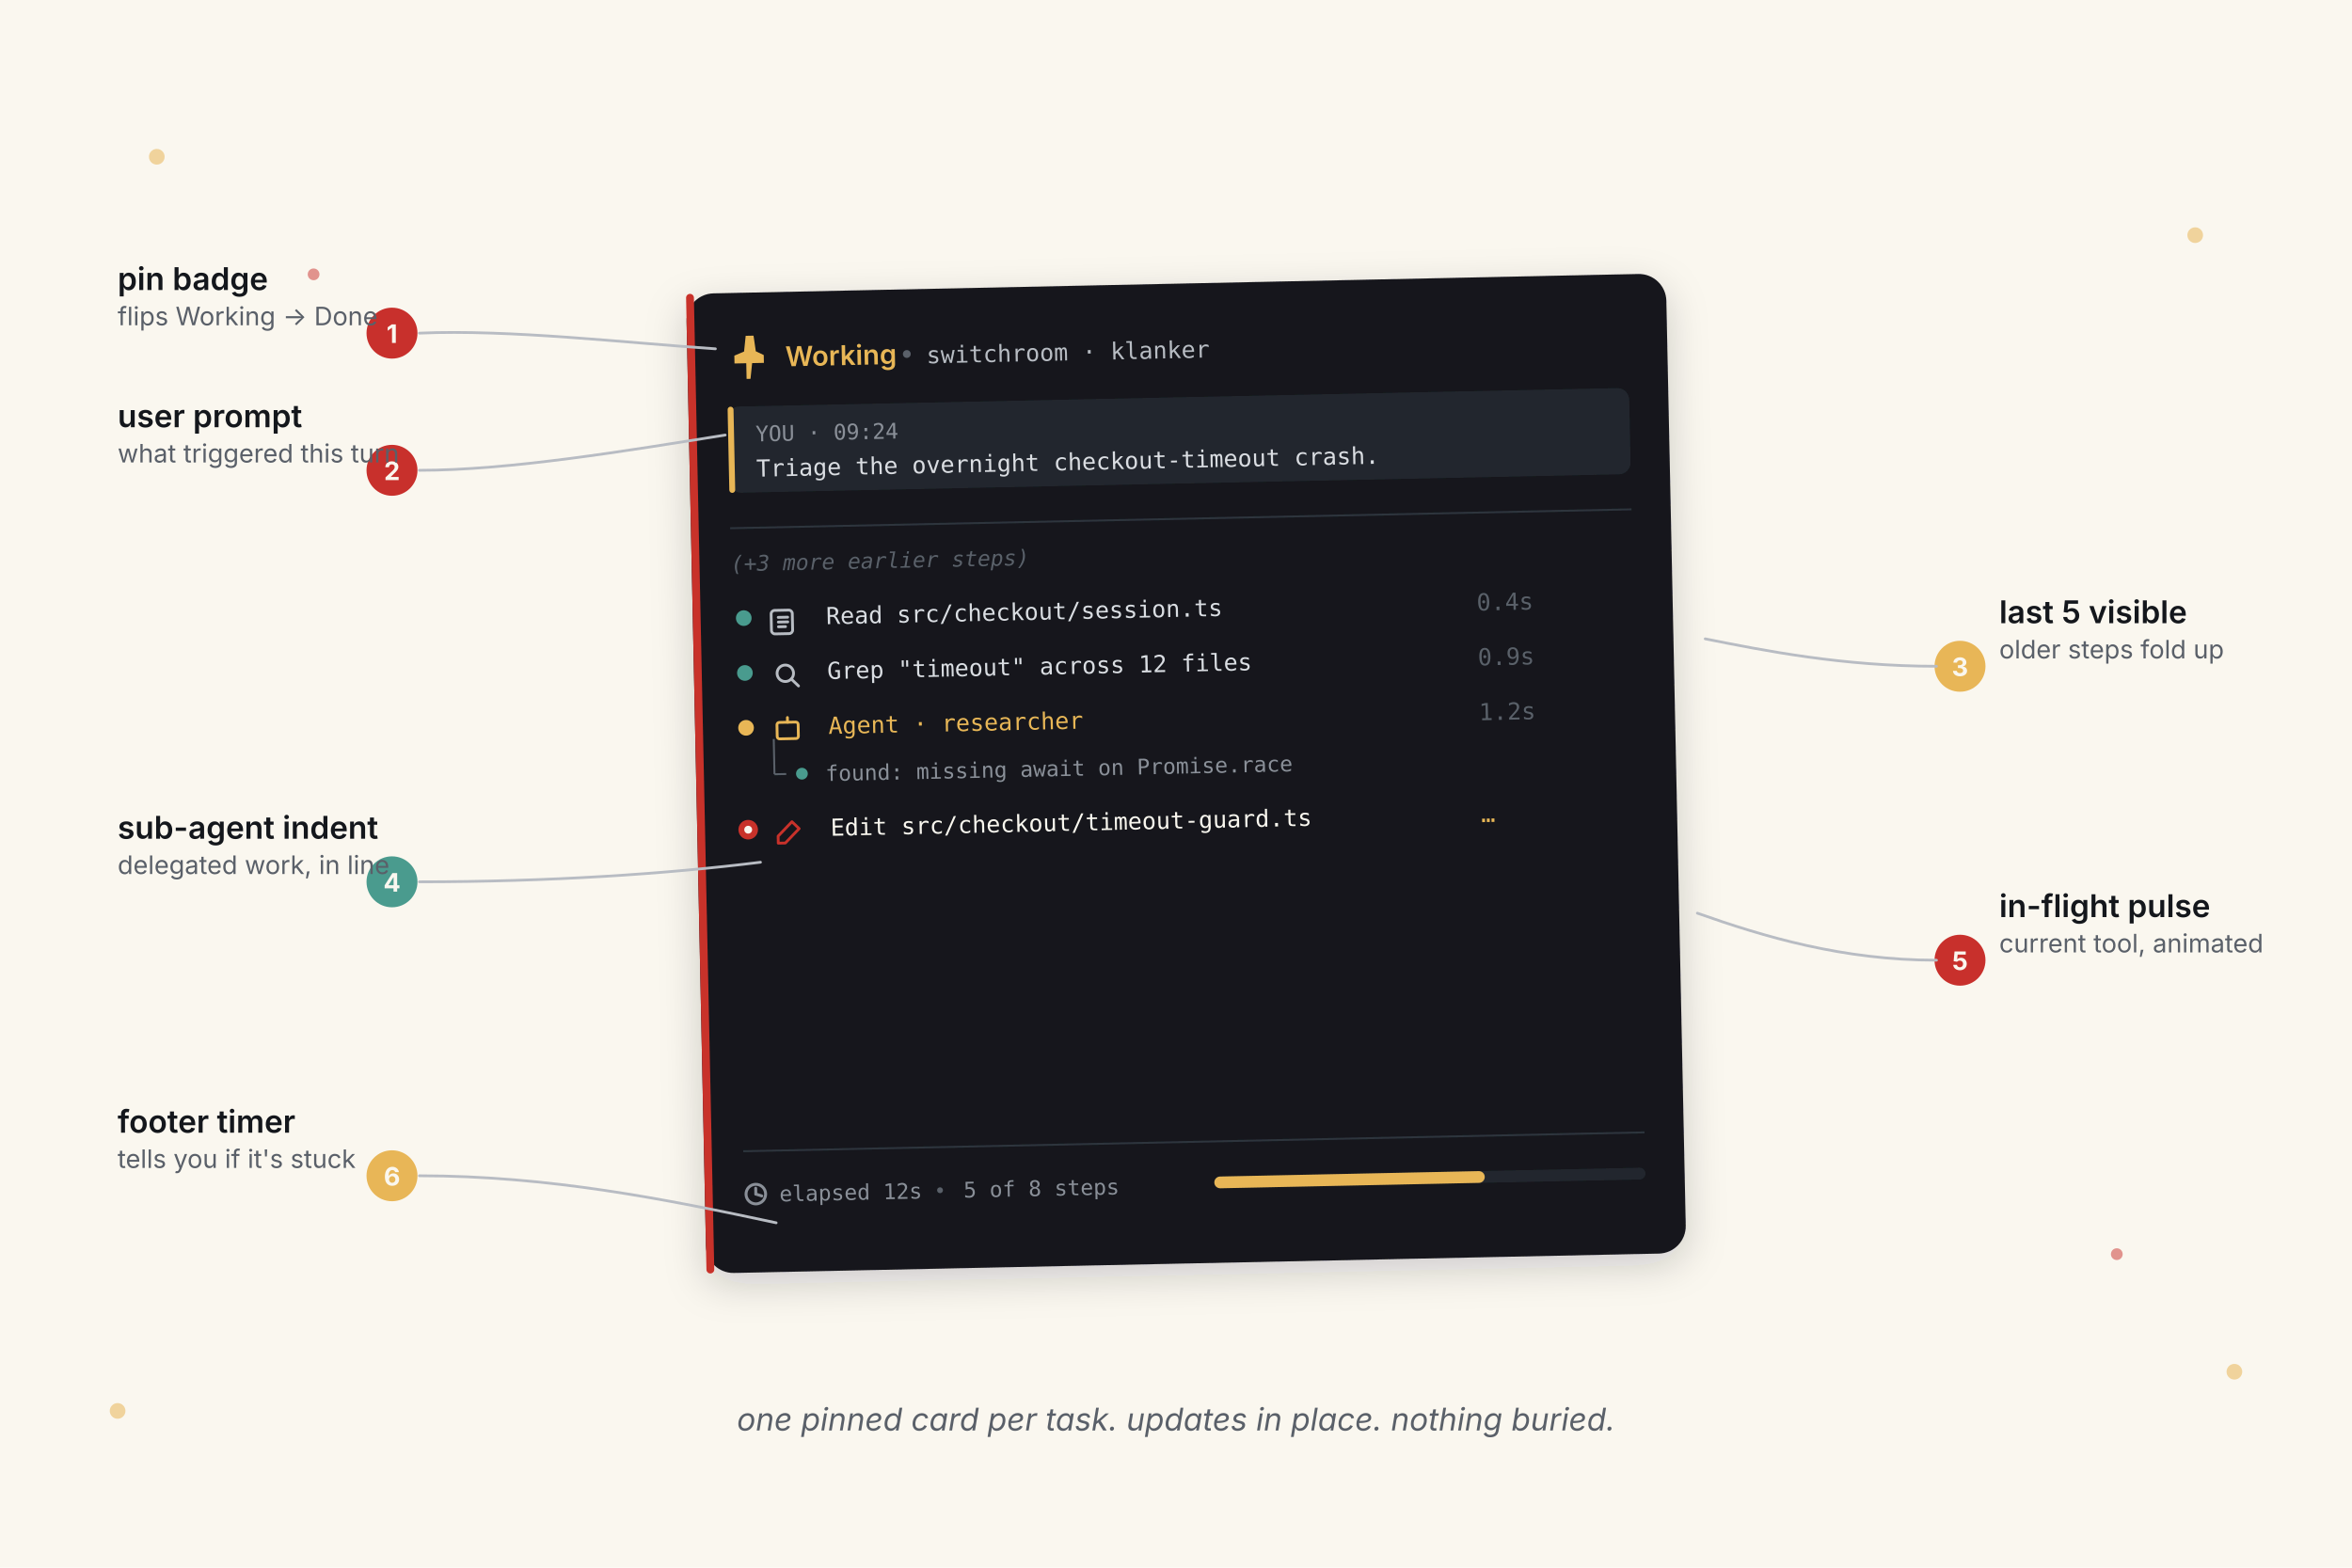
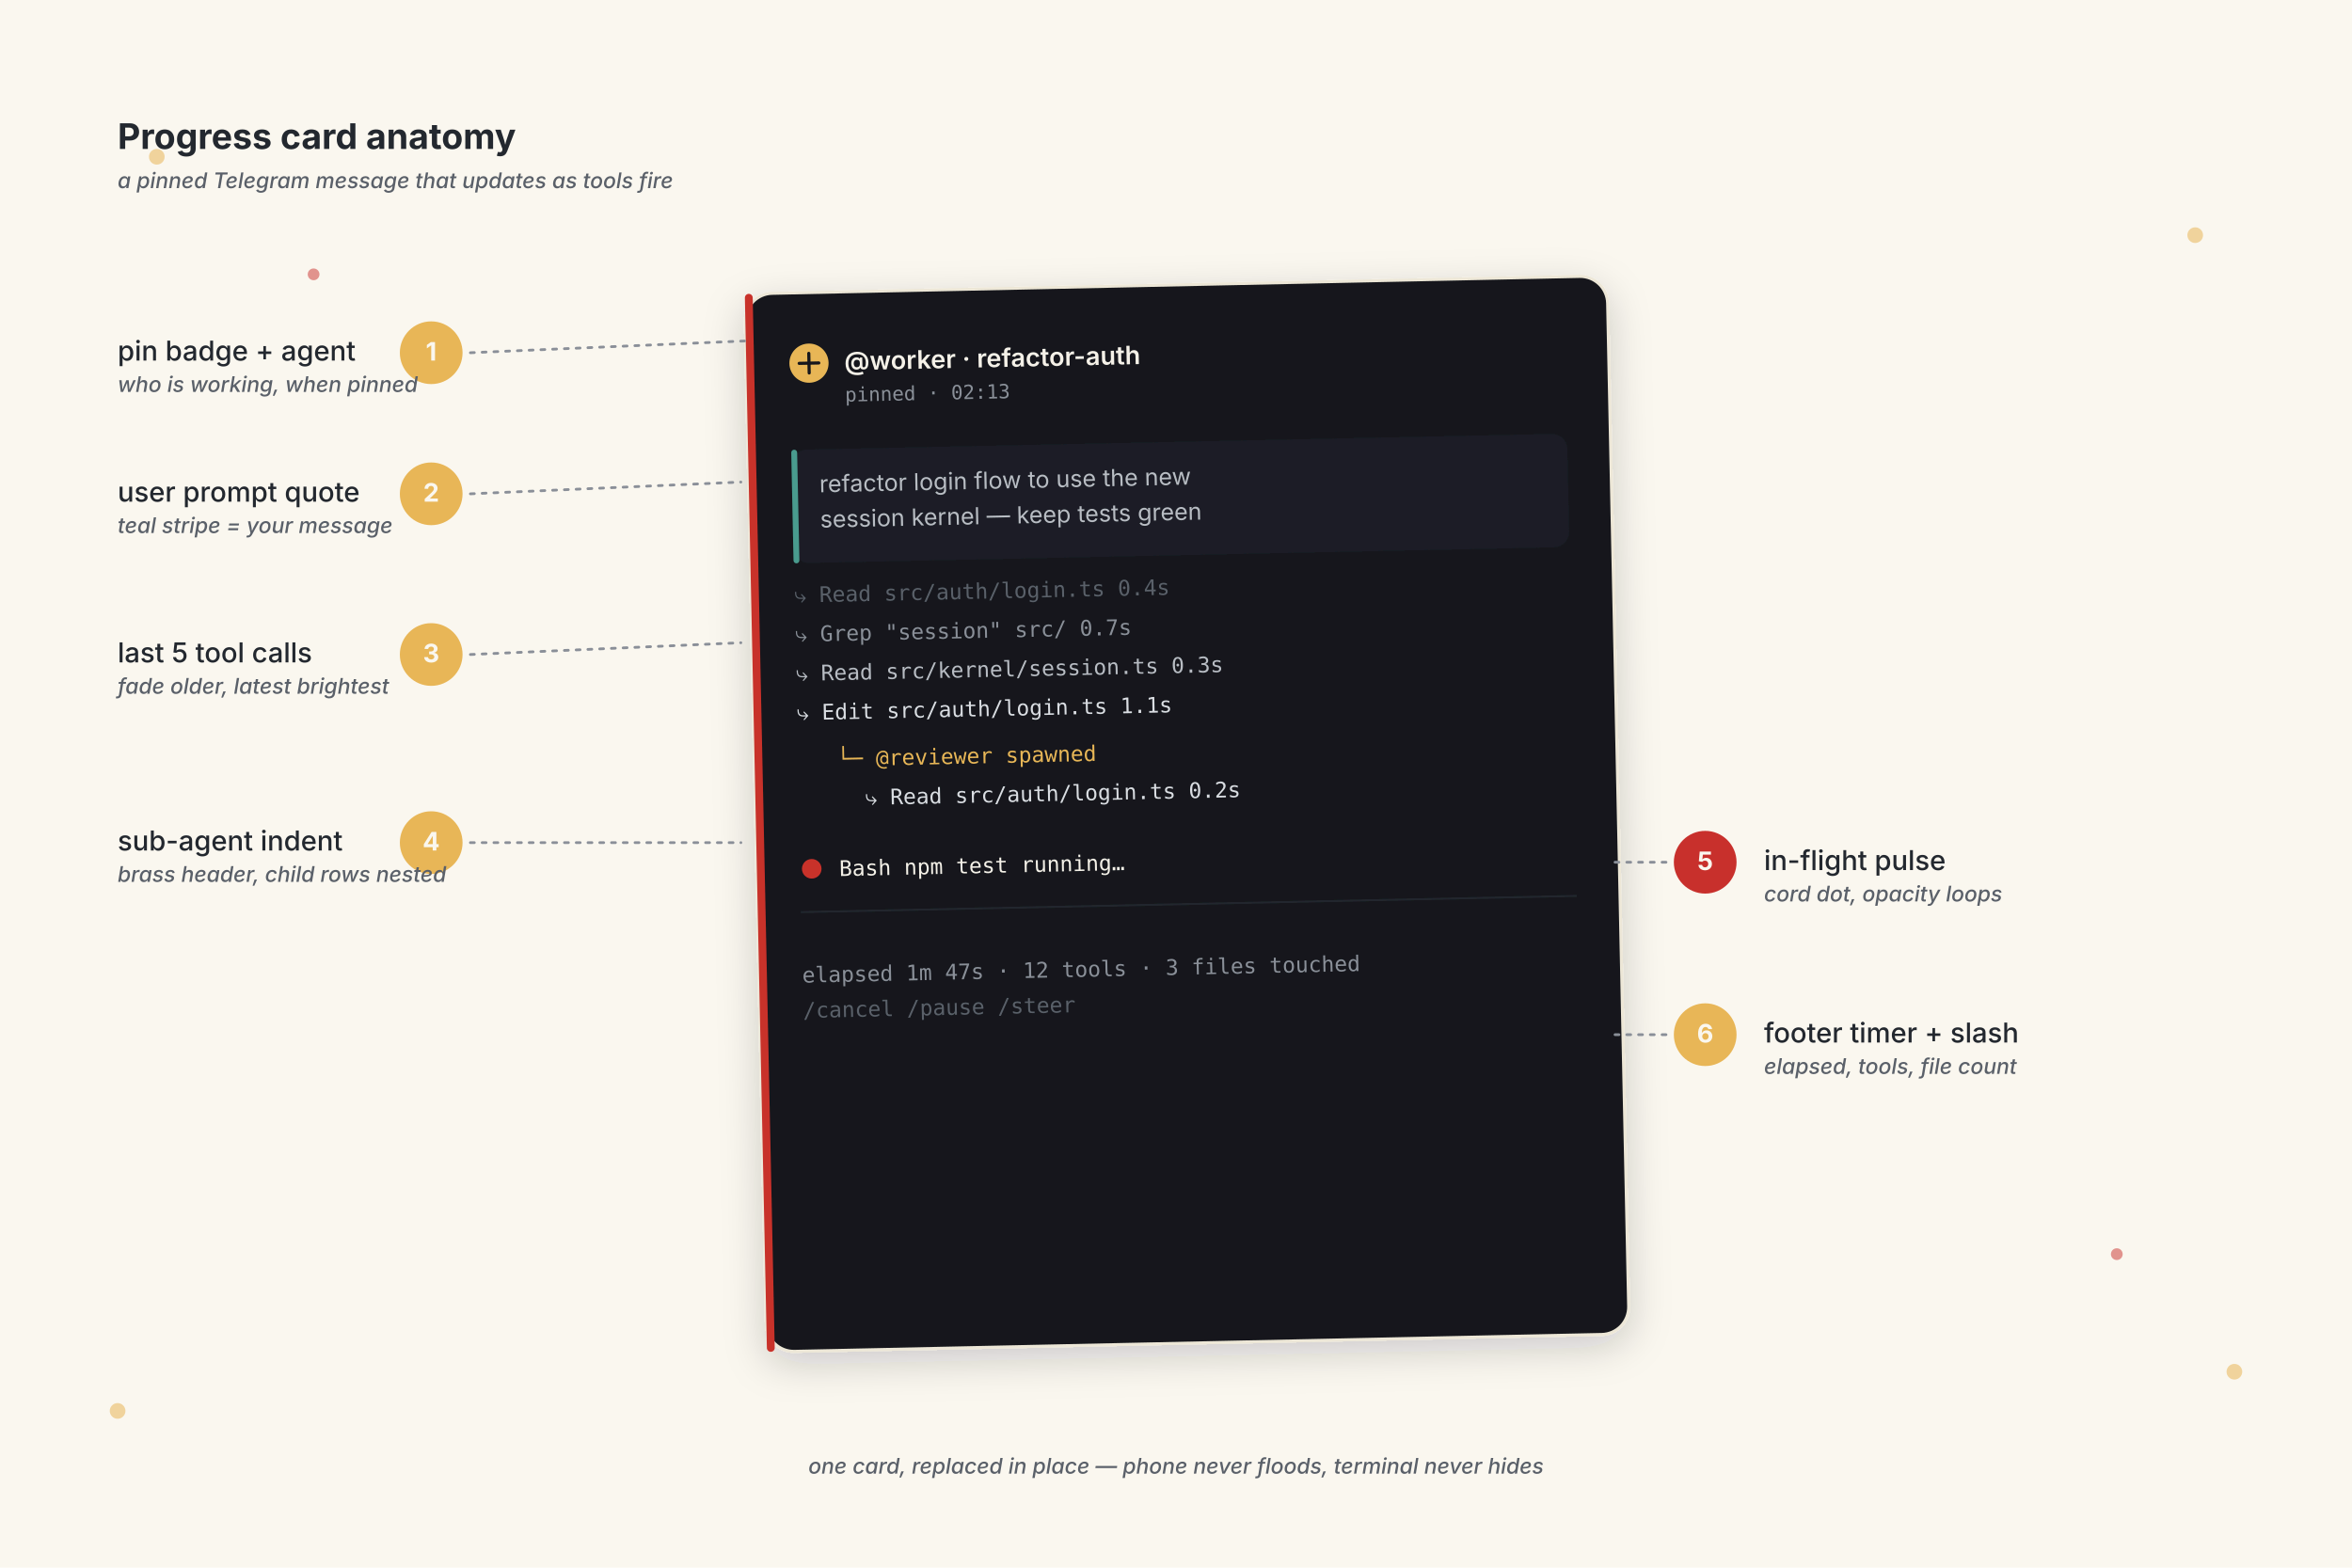
<svg xmlns="http://www.w3.org/2000/svg" viewBox="0 0 1200 800" width="1200" height="800" role="img" aria-label="Anatomy of a Switchroom progress card.">
  <defs>
    <style>
-       .sans   { font-family: 'Inter', system-ui, -apple-system, 'Helvetica Neue', Arial, sans-serif; }
-       .mono   { font-family: 'JetBrains Mono', ui-monospace, 'SF Mono', Menlo, Consolas, monospace; }
-       .label  { font-family: 'Inter', system-ui, sans-serif; font-size: 16px; font-weight: 600; fill: #14171C; }
-       .sub    { font-family: 'Inter', system-ui, sans-serif; font-size: 13px; fill: #5A6069; }
-       .num    { font-family: 'Inter', system-ui, sans-serif; font-size: 13px; font-weight: 700; fill: #FAF7EF; }
-       .caption { font-family: 'Inter', system-ui, sans-serif; font-style: italic; font-size: 16px; fill: #5A6069; }
-       .stroke-conn { fill: none; stroke: #B8BCC3; stroke-width: 1.4; stroke-linecap: round; }
+       .sans { font-family: 'Inter', system-ui, -apple-system, sans-serif; }
+       .mono { font-family: 'JetBrains Mono', ui-monospace, monospace; }
+       .h    { font: 700 18px 'Inter', system-ui, sans-serif; fill: #23282F; }
+       .body { font: 500 14px 'Inter', system-ui, sans-serif; fill: #23282F; }
+       .cap  { font: italic 500 11px 'Inter', system-ui, sans-serif; fill: #5A6069; }
+       .num  { font: 700 13px 'Inter', system-ui, sans-serif; fill: #FAF7EF; }
+       .lead { fill: none; stroke: #8A8F98; stroke-width: 1.4; stroke-dasharray: 2 4; stroke-linecap: round; }
      .pulse { animation: pulse 1.6s ease-in-out infinite; }
-       @keyframes pulse { 0%,100% { opacity: 1; } 50% { opacity: .35; } }
+       @keyframes pulse { 0%,100%{opacity:1} 50%{opacity:.35} }
    </style>
    <filter id="cardShadow" x="-20%" y="-20%" width="140%" height="140%">
      <feDropShadow dx="0" dy="6" stdDeviation="10" flood-color="#14171C" flood-opacity="0.18" />
    </filter>
  </defs>
  <rect fill="#FAF7EF" width="1200" height="800" />
  <g fill="#E8B657" opacity="0.55">
    <circle cx="80" cy="80" r="4" />
    <circle cx="1120" cy="120" r="4" />
    <circle cx="60" cy="720" r="4" />
    <circle cx="1140" cy="700" r="4" />
  </g>
  <g fill="#C8302C" opacity="0.5">
    <circle cx="160" cy="140" r="3" />
    <circle cx="1080" cy="640" r="3" />
  </g>
-   <g transform="translate(350,150) rotate(-1.2)" filter="url(#cardShadow)">
-     <rect fill="#14171C" x="0" y="0" width="500" height="500" rx="14" />
-     <rect fill="#C8302C" x="0" y="0" width="4" height="500" rx="2" />
-     <g transform="translate(20,22)">
-       <g fill="#E8B657">
-         <path d="M10 0 L14 0 L15 8 L19 10 L19 14 L13 14 L12 22 L10 22 L10 14 L4 14 L4 10 L9 8 Z" />
-       </g>
-       <text class="sans" x="30" y="16" font-size="14" font-weight="600" fill="#E8B657">Working</text>
-       <circle cx="92" cy="11" r="2" fill="#5A6069" />
-       <text class="mono" x="102" y="16" font-size="12" fill="#B8BCC3">switchroom · klanker</text>
+   <text class="h" x="60" y="76">Progress card anatomy</text>
+   <text class="cap" x="60" y="96">a pinned Telegram message that updates as tools fire</text>
+   <g transform="translate(380,150) rotate(-1.2)" filter="url(#cardShadow)">
+     <rect fill="#14171C" stroke="#EDE7D7" stroke-width="1.5" x="0" y="0" width="440" height="540" rx="14" />
+     <rect fill="#C8302C" x="0" y="0" width="4" height="540" rx="2" />
+     <g transform="translate(22,26)">
+       <circle cx="10" cy="10" r="10" fill="#E8B657" />
+       <path d="M10 5 L10 15 M5 10 L15 10" stroke="#14171C" stroke-width="1.6" stroke-linecap="round" />
+       <text class="sans" x="28" y="14" font-size="13" font-weight="600" fill="#F5F1E8">@worker · refactor-auth</text>
+       <text class="mono" x="28" y="30" font-size="10" fill="#8A8F98">pinned · 02:13</text>
    </g>
-     <g transform="translate(20,58)">
-       <rect x="0" y="0" width="460" height="44" rx="6" fill="#23282F" />
-       <rect fill="#E8B657" x="0" y="0" width="3" height="44" rx="1.5" />
-       <text class="mono" x="14" y="18" font-size="11" fill="#8A8F98">YOU · 09:24</text>
-       <text class="mono" x="14" y="36" font-size="12" fill="#DADDE2">Triage the overnight checkout-timeout crash.</text>
+     <g transform="translate(22,80)">
+       <rect x="0" y="0" width="396" height="58" rx="8" fill="#1A1E25" />
+       <rect x="0" y="0" width="3" height="58" rx="1.5" fill="#4A9B8E" />
+       <text class="sans" x="14" y="22" font-size="12" fill="#B8BCC3">refactor login flow to use the new</text>
+       <text class="sans" x="14" y="40" font-size="12" fill="#B8BCC3">session kernel — keep tests green</text>
    </g>
-     <line x1="20" y1="120" x2="480" y2="120" stroke="#2E343D" stroke-width="1" />
-     <text class="mono" x="20" y="142" font-size="11" font-style="italic" fill="#5A6069">(+3 more earlier steps)</text>
-     <g transform="translate(20,158)" font-family="JetBrains Mono, monospace" font-size="12">
-       <g transform="translate(0,0)">
-         <circle cx="6" cy="8" r="4" fill="#4A9B8E" />
-         <g transform="translate(20,2) scale(0.6)" fill="none" stroke="#B8BCC3" stroke-width="2.4" stroke-linecap="round" stroke-linejoin="round">
-           <path d="M3 4 h12 a3 3 0 0 1 3 3 v14 a3 3 0 0 1 -3 3 h-12 a3 3 0 0 1 -3 -3 v-14 a3 3 0 0 1 3 -3 z" />
-           <line x1="6" y1="10" x2="14" y2="10" />
-           <line x1="6" y1="14" x2="14" y2="14" />
-           <line x1="6" y1="18" x2="12" y2="18" />
-         </g>
-         <text x="48" y="12" fill="#DADDE2">Read src/checkout/session.ts</text>
-         <text x="380" y="12" fill="#5A6069">0.4s</text>
-       </g>
-       <g transform="translate(0,28)">
-         <circle cx="6" cy="8" r="4" fill="#4A9B8E" />
-         <g transform="translate(20,2) scale(0.6)" fill="none" stroke="#B8BCC3" stroke-width="2.4" stroke-linecap="round" stroke-linejoin="round">
-           <circle cx="11" cy="11" r="7" />
-           <line x1="16" y1="16" x2="22" y2="22" />
-         </g>
-         <text x="48" y="12" fill="#DADDE2">Grep "timeout" across 12 files</text>
-         <text x="380" y="12" fill="#5A6069">0.9s</text>
-       </g>
-       <g transform="translate(0,56)">
-         <circle cx="6" cy="8" r="4" fill="#E8B657" />
-         <g transform="translate(20,2) scale(0.6)" fill="none" stroke="#E8B657" stroke-width="2.4" stroke-linecap="round" stroke-linejoin="round">
-           <rect x="3" y="6" width="18" height="14" rx="2" />
-           <line x1="12" y1="2" x2="12" y2="6" />
-         </g>
-         <text x="48" y="12" fill="#E8B657">Agent · researcher</text>
-         <text x="380" y="12" fill="#5A6069">1.2s</text>
-       </g>
-       <g transform="translate(28,82)">
-         <line x1="-8" y1="-12" x2="-8" y2="6" stroke="#5A6069" stroke-width="1" />
-         <line x1="-8" y1="6" x2="-2" y2="6" stroke="#5A6069" stroke-width="1" />
-         <circle cx="6" cy="6" r="3" fill="#4A9B8E" />
-         <text x="18" y="10" font-size="11" fill="#8A8F98">found: missing await on Promise.race</text>
-       </g>
-       <g transform="translate(0,108)">
-         <circle class="pulse" cx="6" cy="8" r="5" fill="#C8302C" />
-         <circle cx="6" cy="8" r="2" fill="#FAF7EF" />
-         <g transform="translate(20,2) scale(0.6)" fill="none" stroke="#C8302C" stroke-width="2.4" stroke-linecap="round" stroke-linejoin="round">
-           <path d="M14 4 l6 6 l-12 12 h-6 v-6 z" />
-         </g>
-         <text x="48" y="12" fill="#FAF7EF" font-weight="500">Edit src/checkout/timeout-guard.ts</text>
-         <text x="380" y="12" fill="#E8B657">…</text>
-       </g>
+     <g transform="translate(22,158)" font-family="'JetBrains Mono', monospace" font-size="11">
+       <text x="0" y="0" fill="#5A6069">⤷ Read   src/auth/login.ts             0.4s</text>
+       <text x="0" y="20" fill="#8A8F98">⤷ Grep   "session" src/                0.7s</text>
+       <text x="0" y="40" fill="#B8BCC3">⤷ Read   src/kernel/session.ts         0.3s</text>
+       <text x="0" y="60" fill="#DADDE2">⤷ Edit   src/auth/login.ts             1.1s</text>
+       <text x="20" y="84" fill="#E8B657">└─ @reviewer  spawned</text>
+       <text x="34" y="104" fill="#DADDE2">⤷ Read   src/auth/login.ts        0.2s</text>
    </g>
-     <line x1="20" y1="438" x2="480" y2="438" stroke="#2E343D" stroke-width="1" />
-     <g transform="translate(20,452)">
-       <g fill="none" stroke="#8A8F98" stroke-width="1.5" stroke-linecap="round">
-         <circle cx="6" cy="8" r="5" />
-         <line x1="6" y1="5" x2="6" y2="8" />
-         <line x1="6" y1="8" x2="9" y2="9" />
-       </g>
-       <text class="mono" x="18" y="12" font-size="11" fill="#8A8F98">elapsed 12s</text>
-       <circle cx="100" cy="8" r="1.5" fill="#5A6069" />
-       <text class="mono" x="112" y="12" font-size="11" fill="#8A8F98">5 of 8 steps</text>
-       <rect x="240" y="4" width="220" height="6" rx="3" fill="#23282F" />
-       <rect x="240" y="4" width="138" height="6" rx="3" fill="#E8B657" />
+     <g transform="translate(22,288)" class="pulse">
+       <circle cx="6" cy="6" r="5" fill="#C8302C" />
+       <text class="mono" x="20" y="10" font-size="11" fill="#F5F1E8">Bash  npm test            running…</text>
+     </g>
+     <line x1="22" y1="316" x2="418" y2="316" stroke="#23282F" stroke-width="1" />
+     <g transform="translate(22,338)">
+       <text class="mono" x="0" y="14" font-size="11" fill="#8A8F98">elapsed 1m 47s · 12 tools · 3 files touched</text>
+       <text class="mono" x="0" y="32" font-size="11" fill="#5A6069">/cancel  /pause  /steer</text>
    </g>
  </g>
  <g>
-     <circle cx="200" cy="170" r="13" fill="#C8302C" />
-     <text class="num" x="200" y="175" text-anchor="middle">1</text>
-     <text class="label" x="60" y="148">pin badge</text>
-     <text class="sub" x="60" y="166">flips Working → Done</text>
-     <path class="stroke-conn" d="M214 170 C 260 168, 320 175, 365 178" />
+     <line class="lead" x1="240" y1="180" x2="380" y2="174" />
+     <circle cx="220" cy="180" r="16" fill="#E8B657" />
+     <text class="num" x="220" y="184" text-anchor="middle">1</text>
+     <text class="body" x="60" y="184">pin badge + agent</text>
+     <text class="cap" x="60" y="200">who is working, when pinned</text>
  </g>
  <g>
-     <circle cx="200" cy="240" r="13" fill="#C8302C" />
-     <text class="num" x="200" y="245" text-anchor="middle">2</text>
-     <text class="label" x="60" y="218">user prompt</text>
-     <text class="sub" x="60" y="236">what triggered this turn</text>
-     <path class="stroke-conn" d="M214 240 C 260 240, 320 230, 370 222" />
+     <line class="lead" x1="240" y1="252" x2="378" y2="246" />
+     <circle cx="220" cy="252" r="16" fill="#E8B657" />
+     <text class="num" x="220" y="256" text-anchor="middle">2</text>
+     <text class="body" x="60" y="256">user prompt quote</text>
+     <text class="cap" x="60" y="272">teal stripe = your message</text>
  </g>
  <g>
-     <circle cx="1000" cy="340" r="13" fill="#E8B657" />
-     <text class="num" x="1000" y="345" text-anchor="middle">3</text>
-     <text class="label" x="1020" y="318">last 5 visible</text>
-     <text class="sub" x="1020" y="336">older steps fold up</text>
-     <path class="stroke-conn" d="M988 340 C 940 340, 900 332, 870 326" />
+     <line class="lead" x1="240" y1="334" x2="378" y2="328" />
+     <circle cx="220" cy="334" r="16" fill="#E8B657" />
+     <text class="num" x="220" y="338" text-anchor="middle">3</text>
+     <text class="body" x="60" y="338">last 5 tool calls</text>
+     <text class="cap" x="60" y="354">fade older, latest brightest</text>
  </g>
  <g>
-     <circle cx="200" cy="450" r="13" fill="#4A9B8E" />
-     <text class="num" x="200" y="455" text-anchor="middle">4</text>
-     <text class="label" x="60" y="428">sub-agent indent</text>
-     <text class="sub" x="60" y="446">delegated work, in line</text>
-     <path class="stroke-conn" d="M214 450 C 280 450, 340 446, 388 440" />
+     <line class="lead" x1="240" y1="430" x2="378" y2="430" />
+     <circle cx="220" cy="430" r="16" fill="#E8B657" />
+     <text class="num" x="220" y="434" text-anchor="middle">4</text>
+     <text class="body" x="60" y="434">sub-agent indent</text>
+     <text class="cap" x="60" y="450">brass header, child rows nested</text>
  </g>
  <g>
-     <circle cx="1000" cy="490" r="13" fill="#C8302C" />
-     <text class="num" x="1000" y="495" text-anchor="middle">5</text>
-     <text class="label" x="1020" y="468">in-flight pulse</text>
-     <text class="sub" x="1020" y="486">current tool, animated</text>
-     <path class="stroke-conn" d="M988 490 C 940 490, 900 478, 866 466" />
+     <line class="lead" x1="850" y1="440" x2="822" y2="440" />
+     <circle cx="870" cy="440" r="16" fill="#C8302C" />
+     <text class="num" x="870" y="444" text-anchor="middle">5</text>
+     <text class="body" x="900" y="444">in-flight pulse</text>
+     <text class="cap" x="900" y="460">cord dot, opacity loops</text>
  </g>
  <g>
-     <circle cx="200" cy="600" r="13" fill="#E8B657" />
-     <text class="num" x="200" y="605" text-anchor="middle">6</text>
-     <text class="label" x="60" y="578">footer timer</text>
-     <text class="sub" x="60" y="596">tells you if it's stuck</text>
-     <path class="stroke-conn" d="M214 600 C 280 600, 340 612, 396 624" />
+     <line class="lead" x1="850" y1="528" x2="822" y2="528" />
+     <circle cx="870" cy="528" r="16" fill="#E8B657" />
+     <text class="num" x="870" y="532" text-anchor="middle">6</text>
+     <text class="body" x="900" y="532">footer timer + slash</text>
+     <text class="cap" x="900" y="548">elapsed, tools, file count</text>
  </g>
-   <text class="caption" x="600" y="730" text-anchor="middle">one pinned card per task. updates in place. nothing buried.</text>
+   <text class="cap" x="600" y="752" text-anchor="middle">one card, replaced in place — phone never floods, terminal never hides</text>
</svg>
